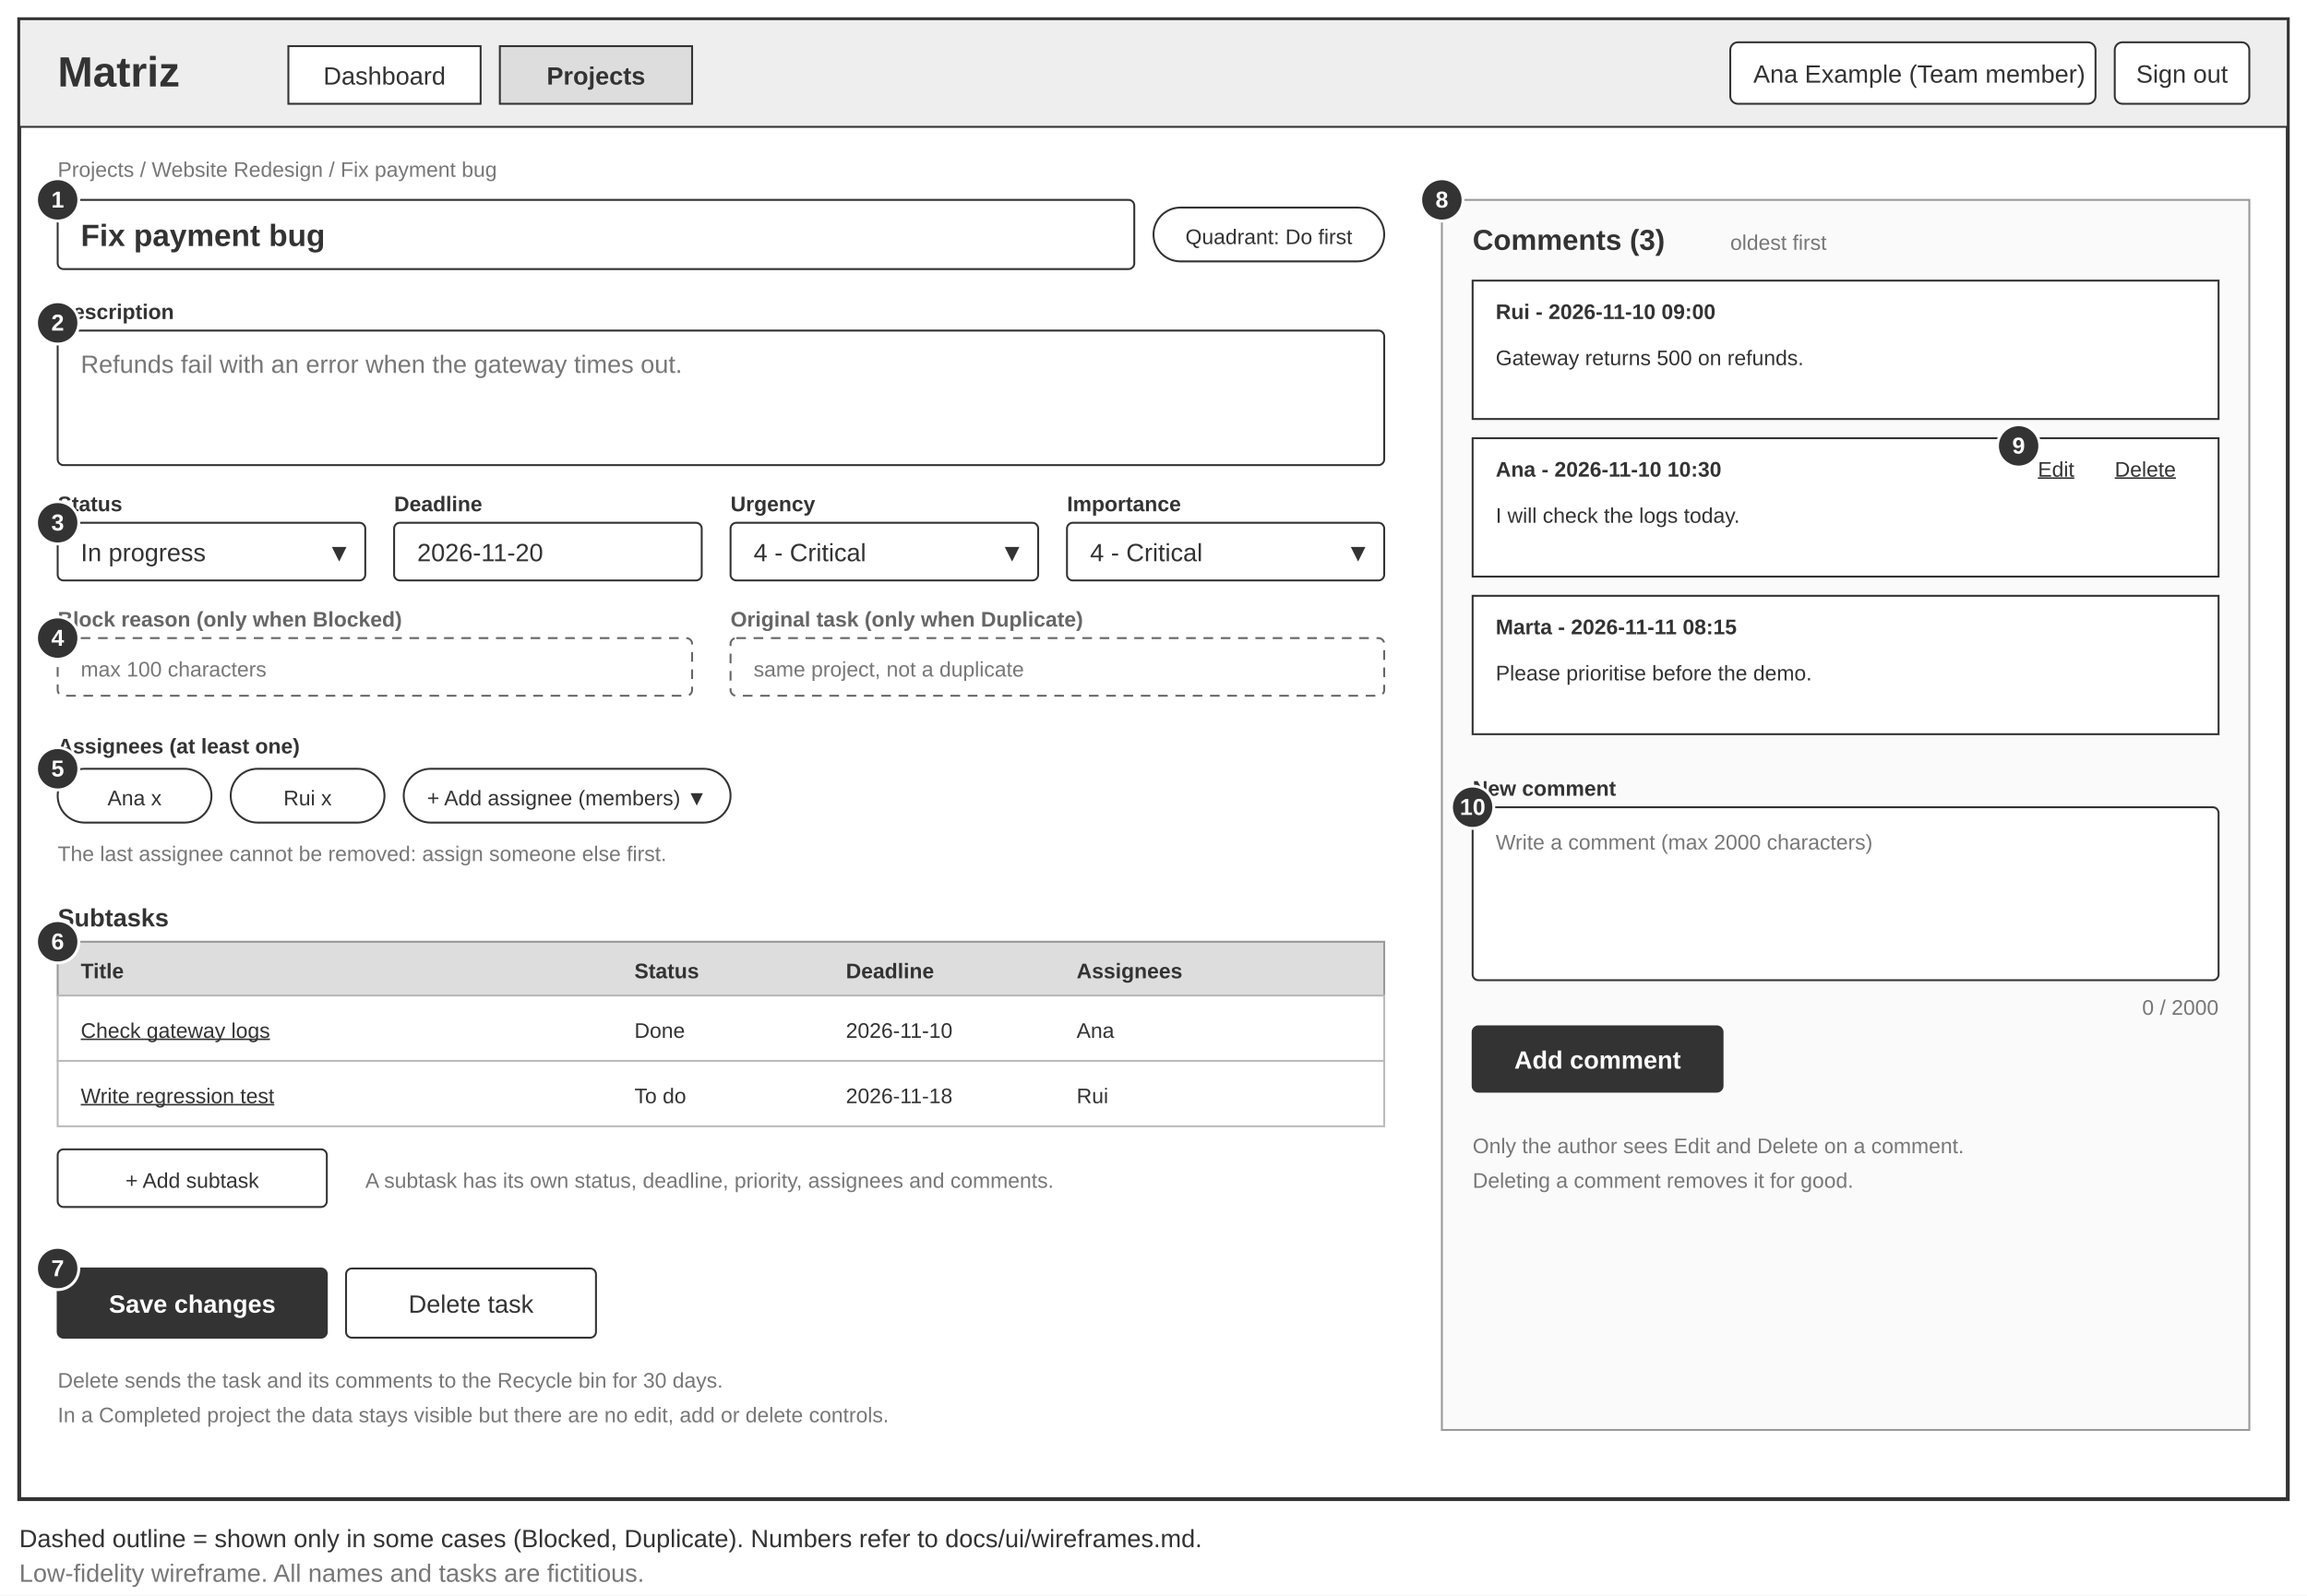
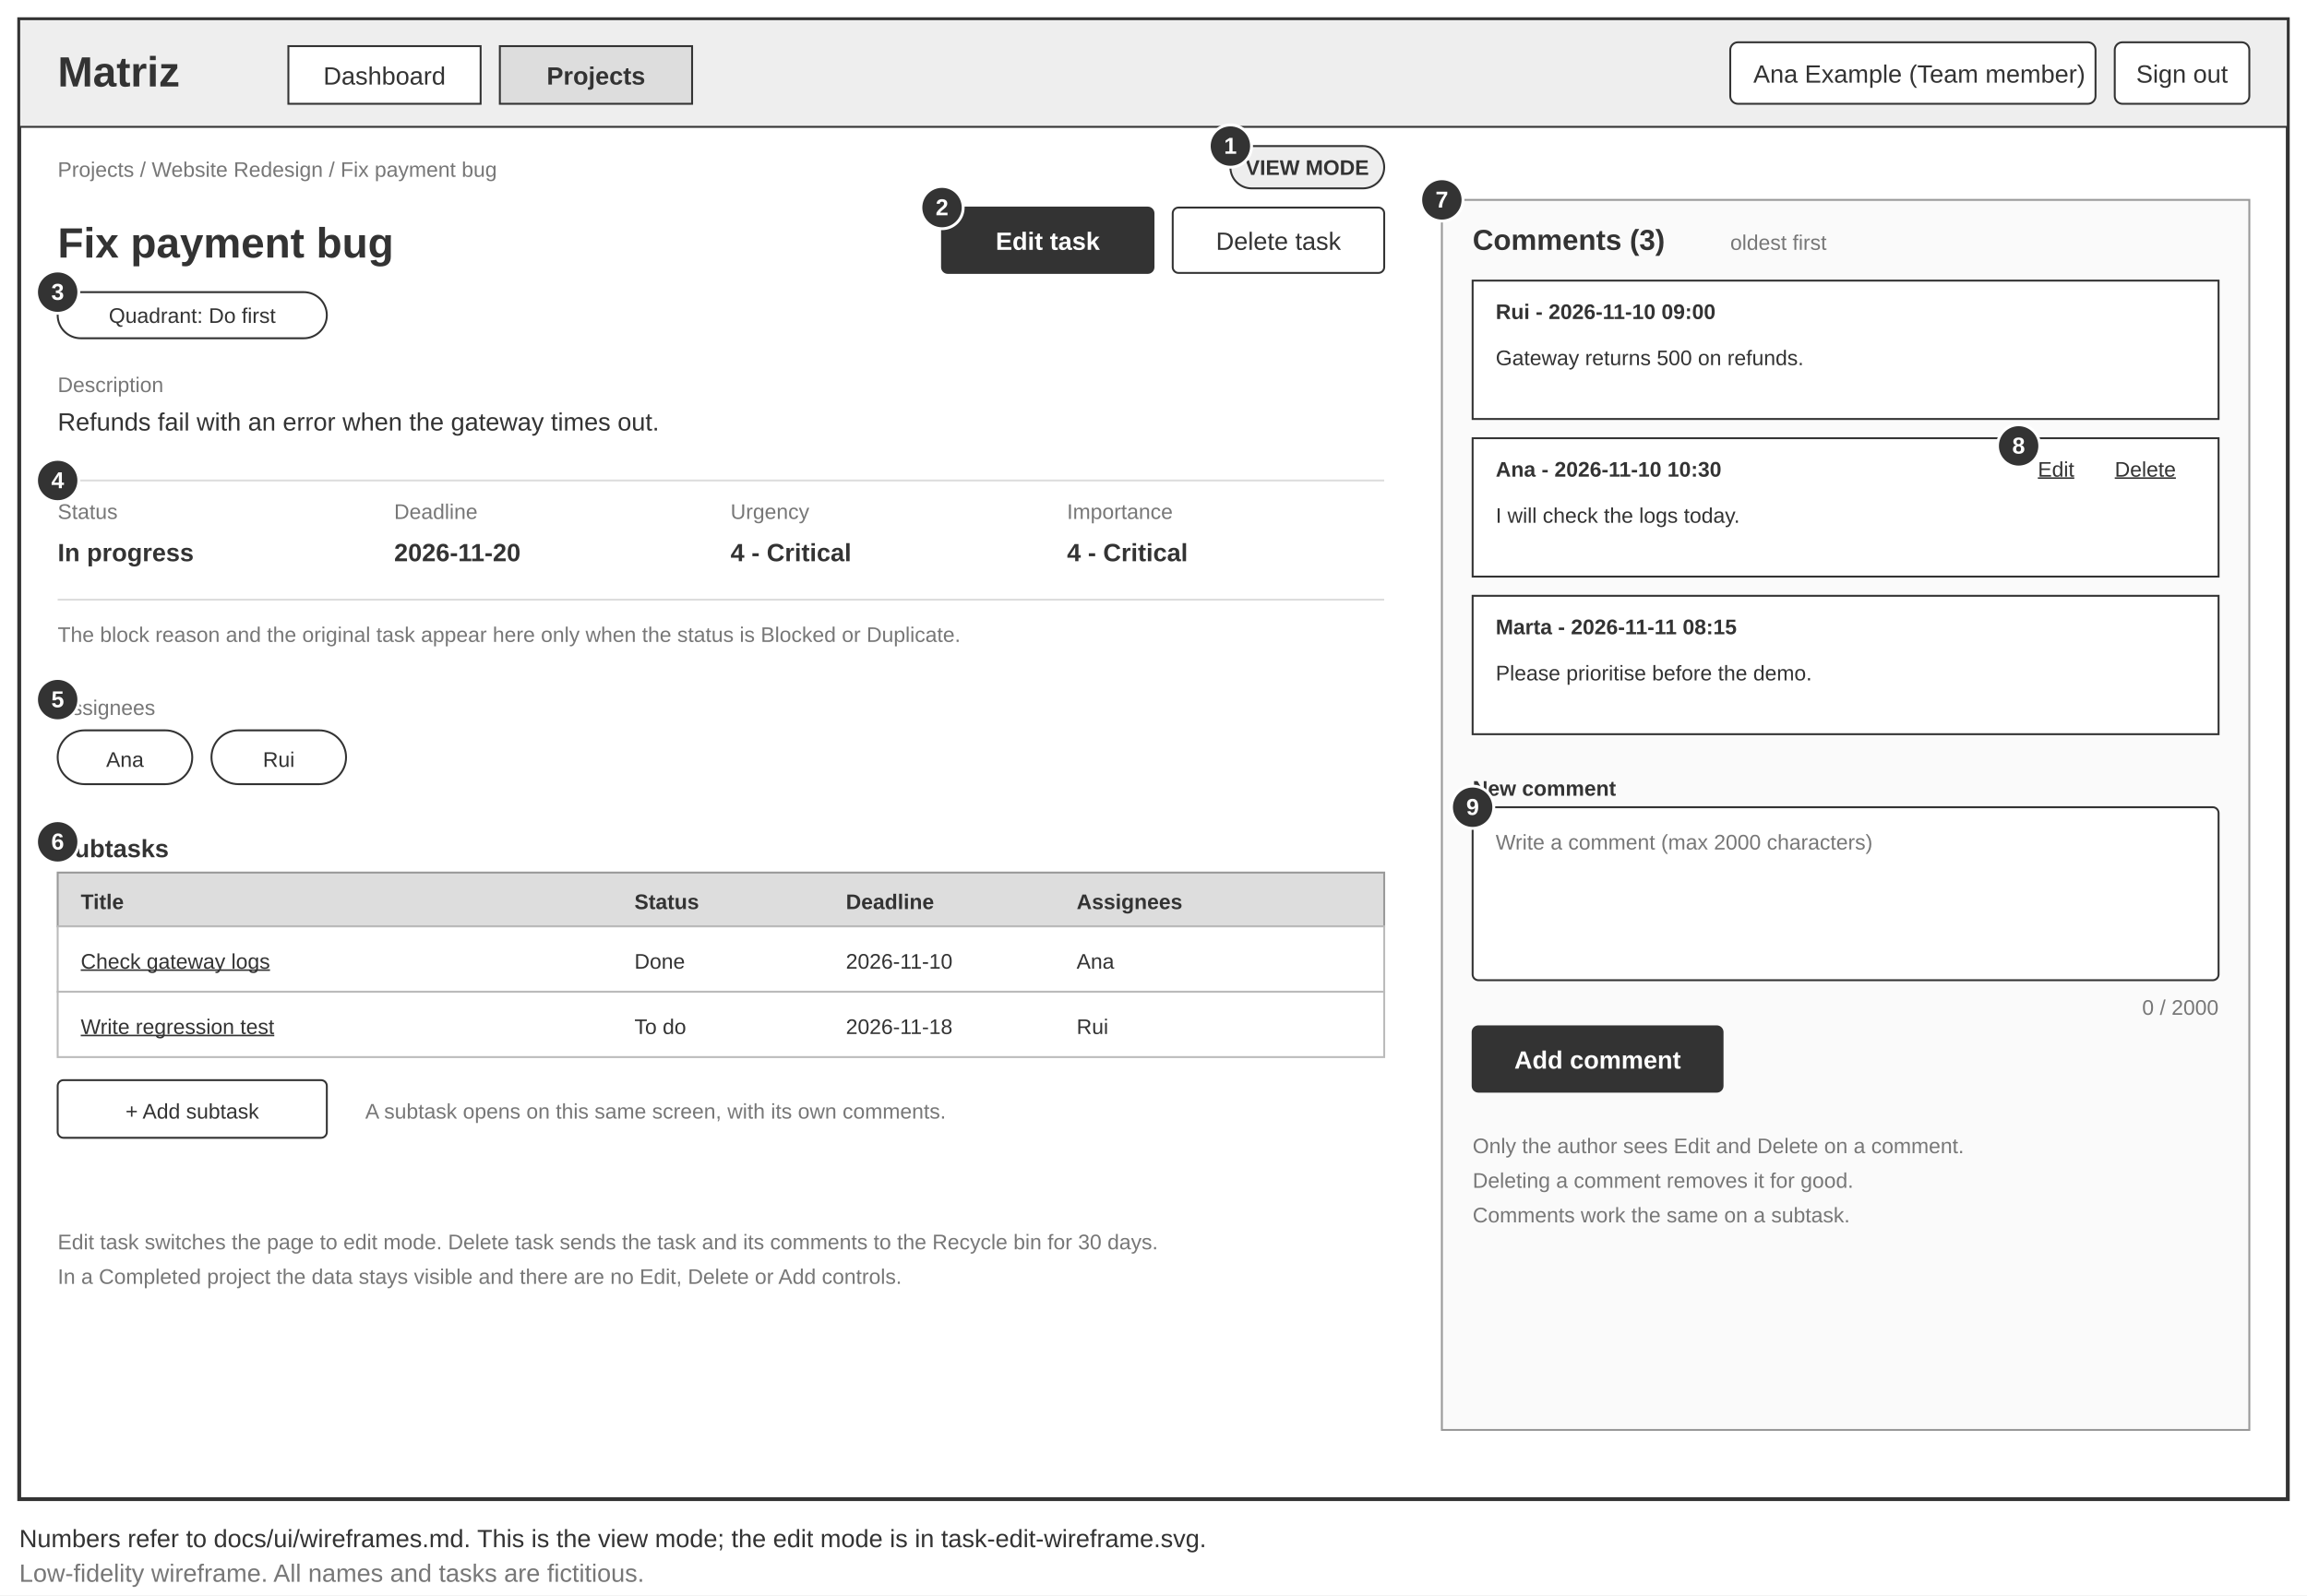
<svg xmlns="http://www.w3.org/2000/svg" viewBox="0 0 1200 830" width="1200" height="830">
  <style>
    text{font-family:Arial,Helvetica,sans-serif;font-size:13px;fill:#333}
-     .g{fill:#777}.b{font-weight:bold}.s{font-size:11px}.m{text-anchor:middle}.w{fill:#fff}.l{font-size:20px;font-weight:bold}.u{text-decoration:underline}
+     .g{fill:#777}.b{font-weight:bold}.s{font-size:11px}.m{text-anchor:middle}.w{fill:#fff}.u{text-decoration:underline}
    .box{fill:#fff;stroke:#333}.bar{fill:#eee;stroke:#333}.sel{fill:#ddd;stroke:#333}.dash{fill:#fff;stroke:#666;stroke-dasharray:5 4}
-     .hd{fill:#ddd;stroke:#999}.row{fill:#fff;stroke:#bbb}.dark{fill:#333;stroke:#333}.card{fill:#fafafa;stroke:#999}
+     .hd{fill:#ddd;stroke:#999}.row{fill:#fff;stroke:#bbb}.dark{fill:#333;stroke:#333}.card{fill:#fafafa;stroke:#999}.ln{stroke:#ddd;fill:none}
    .c{fill:#333;stroke:#fff;stroke-width:1.5}.n{font-size:12px;font-weight:bold;fill:#fff;text-anchor:middle}
  </style>
  <rect x="0" y="0" width="1200" height="830" fill="#ffffff" />
  <rect x="10" y="10" width="1180" height="770" fill="#ffffff" stroke="#333333" stroke-width="2" />
  <rect class="bar" x="10" y="10" width="1180" height="56" />
  <text x="30" y="45" style="font-size:22px;font-weight:bold">Matriz</text>
  <rect class="box" x="150" y="24" width="100" height="30" />
  <text x="200" y="44" class="m">Dashboard</text>
  <rect class="sel" x="260" y="24" width="100" height="30" />
  <text x="310" y="44" class="m b">Projects</text>
  <rect class="box" x="900" y="22" width="190" height="32" rx="4" />
  <text x="912" y="43">Ana Example (Team member)</text>
  <rect class="box" x="1100" y="22" width="70" height="32" rx="4" />
  <text x="1135" y="43" class="m">Sign out</text>
  <text x="30" y="92" class="s g">Projects / Website Redesign / Fix payment bug</text>
-   <rect class="box" x="30" y="104" width="560" height="36" rx="3" />
-   <text x="42" y="128" class="b" style="font-size:16px">Fix payment bug</text>
-   <rect class="box" x="600" y="108" width="120" height="28" rx="14" />
-   <text x="660" y="127" class="m s">Quadrant: Do first</text>
-   <text x="30" y="166" class="s b">Description</text>
-   <rect class="box" x="30" y="172" width="690" height="70" rx="3" />
-   <text x="42" y="194" class="g">Refunds fail with an error when the gateway times out.</text>
-   <text x="30" y="266" class="s b">Status</text>
-   <rect class="box" x="30" y="272" width="160" height="30" rx="3" />
-   <text x="42" y="292">In progress</text>
-   <text x="170" y="292">▼</text>
-   <text x="205" y="266" class="s b">Deadline</text>
-   <rect class="box" x="205" y="272" width="160" height="30" rx="3" />
-   <text x="217" y="292">2026-11-20</text>
-   <text x="380" y="266" class="s b">Urgency</text>
-   <rect class="box" x="380" y="272" width="160" height="30" rx="3" />
-   <text x="392" y="292">4 - Critical</text>
-   <text x="520" y="292">▼</text>
-   <text x="555" y="266" class="s b">Importance</text>
-   <rect class="box" x="555" y="272" width="165" height="30" rx="3" />
-   <text x="567" y="292">4 - Critical</text>
-   <text x="700" y="292">▼</text>
-   <text x="30" y="326" class="s b" style="fill:#666">Block reason (only when Blocked)</text>
-   <rect class="dash" x="30" y="332" width="330" height="30" rx="3" />
-   <text x="42" y="352" class="g s">max 100 characters</text>
-   <text x="380" y="326" class="s b" style="fill:#666">Original task (only when Duplicate)</text>
-   <rect class="dash" x="380" y="332" width="340" height="30" rx="3" />
-   <text x="392" y="352" class="g s">same project, not a duplicate</text>
-   <text x="30" y="392" class="s b">Assignees (at least one)</text>
-   <rect class="box" x="30" y="400" width="80" height="28" rx="14" />
-   <text x="70" y="419" class="m s">Ana  x</text>
-   <rect class="box" x="120" y="400" width="80" height="28" rx="14" />
-   <text x="160" y="419" class="m s">Rui  x</text>
-   <rect class="box" x="210" y="400" width="170" height="28" rx="14" />
-   <text x="295" y="419" class="m s">+ Add assignee (members)  ▼</text>
-   <text x="30" y="448" class="s g">The last assignee cannot be removed: assign someone else first.</text>
-   <text x="30" y="482" class="b">Subtasks</text>
-   <rect class="hd" x="30" y="490" width="690" height="28" />
-   <text x="42" y="509" class="s b">Title</text>
-   <text x="330" y="509" class="s b">Status</text>
-   <text x="440" y="509" class="s b">Deadline</text>
-   <text x="560" y="509" class="s b">Assignees</text>
-   <rect class="row" x="30" y="518" width="690" height="34" />
-   <text x="42" y="540" class="u s">Check gateway logs</text>
-   <text x="330" y="540" class="s">Done</text>
-   <text x="440" y="540" class="s">2026-11-10</text>
-   <text x="560" y="540" class="s">Ana</text>
-   <rect class="row" x="30" y="552" width="690" height="34" />
-   <text x="42" y="574" class="u s">Write regression test</text>
-   <text x="330" y="574" class="s">To do</text>
-   <text x="440" y="574" class="s">2026-11-18</text>
-   <text x="560" y="574" class="s">Rui</text>
-   <rect class="box" x="30" y="598" width="140" height="30" rx="3" />
-   <text x="100" y="618" class="m s">+ Add subtask</text>
-   <text x="190" y="618" class="s g">A subtask has its own status, deadline, priority, assignees and comments.</text>
-   <rect class="dark" x="30" y="660" width="140" height="36" rx="3" />
-   <text x="100" y="683" class="m w b">Save changes</text>
-   <rect class="box" x="180" y="660" width="130" height="36" rx="3" />
-   <text x="245" y="683" class="m">Delete task</text>
-   <text x="30" y="722" class="s g">Delete sends the task and its comments to the Recycle bin for 30 days.</text>
-   <text x="30" y="740" class="s g">In a Completed project the data stays visible but there are no edit, add or delete controls.</text>
+   <rect class="bar" x="640" y="76" width="80" height="22" rx="11" />
+   <text x="680" y="91" class="m s b">VIEW MODE</text>
+   <text x="30" y="134" class="b" style="font-size:22px">Fix payment bug</text>
+   <rect class="dark" x="490" y="108" width="110" height="34" rx="3" />
+   <text x="545" y="130" class="m w b">Edit task</text>
+   <rect class="box" x="610" y="108" width="110" height="34" rx="3" />
+   <text x="665" y="130" class="m">Delete task</text>
+   <rect class="box" x="30" y="152" width="140" height="24" rx="12" />
+   <text x="100" y="168" class="m s">Quadrant: Do first</text>
+   <text x="30" y="204" class="s g">Description</text>
+   <text x="30" y="224">Refunds fail with an error when the gateway times out.</text>
+   <line class="ln" x1="30" y1="250" x2="720" y2="250" />
+   <text x="30" y="270" class="s g">Status</text>
+   <text x="30" y="292" class="b">In progress</text>
+   <text x="205" y="270" class="s g">Deadline</text>
+   <text x="205" y="292" class="b">2026-11-20</text>
+   <text x="380" y="270" class="s g">Urgency</text>
+   <text x="380" y="292" class="b">4 - Critical</text>
+   <text x="555" y="270" class="s g">Importance</text>
+   <text x="555" y="292" class="b">4 - Critical</text>
+   <line class="ln" x1="30" y1="312" x2="720" y2="312" />
+   <text x="30" y="334" class="s g">The block reason and the original task appear here only when the status is Blocked or Duplicate.</text>
+   <text x="30" y="372" class="s g">Assignees</text>
+   <rect class="box" x="30" y="380" width="70" height="28" rx="14" />
+   <text x="65" y="399" class="m s">Ana</text>
+   <rect class="box" x="110" y="380" width="70" height="28" rx="14" />
+   <text x="145" y="399" class="m s">Rui</text>
+   <text x="30" y="446" class="b">Subtasks</text>
+   <rect class="hd" x="30" y="454" width="690" height="28" />
+   <text x="42" y="473" class="s b">Title</text>
+   <text x="330" y="473" class="s b">Status</text>
+   <text x="440" y="473" class="s b">Deadline</text>
+   <text x="560" y="473" class="s b">Assignees</text>
+   <rect class="row" x="30" y="482" width="690" height="34" />
+   <text x="42" y="504" class="u s">Check gateway logs</text>
+   <text x="330" y="504" class="s">Done</text>
+   <text x="440" y="504" class="s">2026-11-10</text>
+   <text x="560" y="504" class="s">Ana</text>
+   <rect class="row" x="30" y="516" width="690" height="34" />
+   <text x="42" y="538" class="u s">Write regression test</text>
+   <text x="330" y="538" class="s">To do</text>
+   <text x="440" y="538" class="s">2026-11-18</text>
+   <text x="560" y="538" class="s">Rui</text>
+   <rect class="box" x="30" y="562" width="140" height="30" rx="3" />
+   <text x="100" y="582" class="m s">+ Add subtask</text>
+   <text x="190" y="582" class="s g">A subtask opens on this same screen, with its own comments.</text>
+   <text x="30" y="650" class="s g">Edit task switches the page to edit mode. Delete task sends the task and its comments to the Recycle bin for 30 days.</text>
+   <text x="30" y="668" class="s g">In a Completed project the data stays visible and there are no Edit, Delete or Add controls.</text>
  <rect class="card" x="750" y="104" width="420" height="640" />
  <text x="766" y="130" class="b" style="font-size:15px">Comments (3)</text>
  <text x="900" y="130" class="s g">oldest first</text>
  <rect class="box" x="766" y="146" width="388" height="72" />
  <text x="778" y="166" class="b s">Rui  -  2026-11-10 09:00</text>
  <text x="778" y="190" class="s">Gateway returns 500 on refunds.</text>
  <rect class="box" x="766" y="228" width="388" height="72" />
  <text x="778" y="248" class="b s">Ana  -  2026-11-10 10:30</text>
  <text x="778" y="272" class="s">I will check the logs today.</text>
  <text x="1060" y="248" class="s u">Edit</text>
  <text x="1100" y="248" class="s u">Delete</text>
  <rect class="box" x="766" y="310" width="388" height="72" />
  <text x="778" y="330" class="b s">Marta  -  2026-11-11 08:15</text>
  <text x="778" y="354" class="s">Please prioritise before the demo.</text>
  <text x="766" y="414" class="s b">New comment</text>
  <rect class="box" x="766" y="420" width="388" height="90" rx="3" />
  <text x="778" y="442" class="g s">Write a comment (max 2000 characters)</text>
  <text x="1154" y="528" class="s g" style="text-anchor:end">0 / 2000</text>
  <rect class="dark" x="766" y="534" width="130" height="34" rx="3" />
  <text x="831" y="556" class="m w b">Add comment</text>
  <text x="766" y="600" class="s g">Only the author sees Edit and Delete on a comment.</text>
  <text x="766" y="618" class="s g">Deleting a comment removes it for good.</text>
-   <circle class="c" cx="30" cy="104" r="11" />
-   <text class="n" x="30" y="108">1</text>
-   <circle class="c" cx="30" cy="172" r="11" transform="translate(0 -4)" />
-   <text class="n" x="30" y="172">2</text>
-   <circle class="c" cx="30" cy="272" r="11" transform="translate(-0 -0)" />
-   <text class="n" x="30" y="276">3</text>
-   <circle class="c" cx="30" cy="332" r="11" />
-   <text class="n" x="30" y="336">4</text>
-   <circle class="c" cx="30" cy="400" r="11" />
-   <text class="n" x="30" y="404">5</text>
-   <circle class="c" cx="30" cy="490" r="11" />
-   <text class="n" x="30" y="494">6</text>
-   <circle class="c" cx="30" cy="660" r="11" />
-   <text class="n" x="30" y="664">7</text>
+   <text x="766" y="636" class="s g">Comments work the same on a subtask.</text>
+   <circle class="c" cx="640" cy="76" r="11" />
+   <text class="n" x="640" y="80">1</text>
+   <circle class="c" cx="490" cy="108" r="11" />
+   <text class="n" x="490" y="112">2</text>
+   <circle class="c" cx="30" cy="152" r="11" />
+   <text class="n" x="30" y="156">3</text>
+   <circle class="c" cx="30" cy="250" r="11" />
+   <text class="n" x="30" y="254">4</text>
+   <circle class="c" cx="30" cy="372" r="11" transform="translate(0 -8)" />
+   <text class="n" x="30" y="368">5</text>
+   <circle class="c" cx="30" cy="446" r="11" transform="translate(0 -8)" />
+   <text class="n" x="30" y="442">6</text>
  <circle class="c" cx="750" cy="104" r="11" />
-   <text class="n" x="750" y="108">8</text>
+   <text class="n" x="750" y="108">7</text>
  <circle class="c" cx="1050" cy="236" r="11" transform="translate(0 -4)" />
-   <text class="n" x="1050" y="236">9</text>
+   <text class="n" x="1050" y="236">8</text>
  <circle class="c" cx="766" cy="420" r="11" />
-   <text class="n" x="766" y="424">10</text>
-   <text x="10" y="805">Dashed outline = shown only in some cases (Blocked, Duplicate). Numbers refer to docs/ui/wireframes.md.</text>
+   <text class="n" x="766" y="424">9</text>
+   <text x="10" y="805">Numbers refer to docs/ui/wireframes.md. This is the view mode; the edit mode is in task-edit-wireframe.svg.</text>
  <text x="10" y="823" class="g">Low-fidelity wireframe. All names and tasks are fictitious.</text>
</svg>
